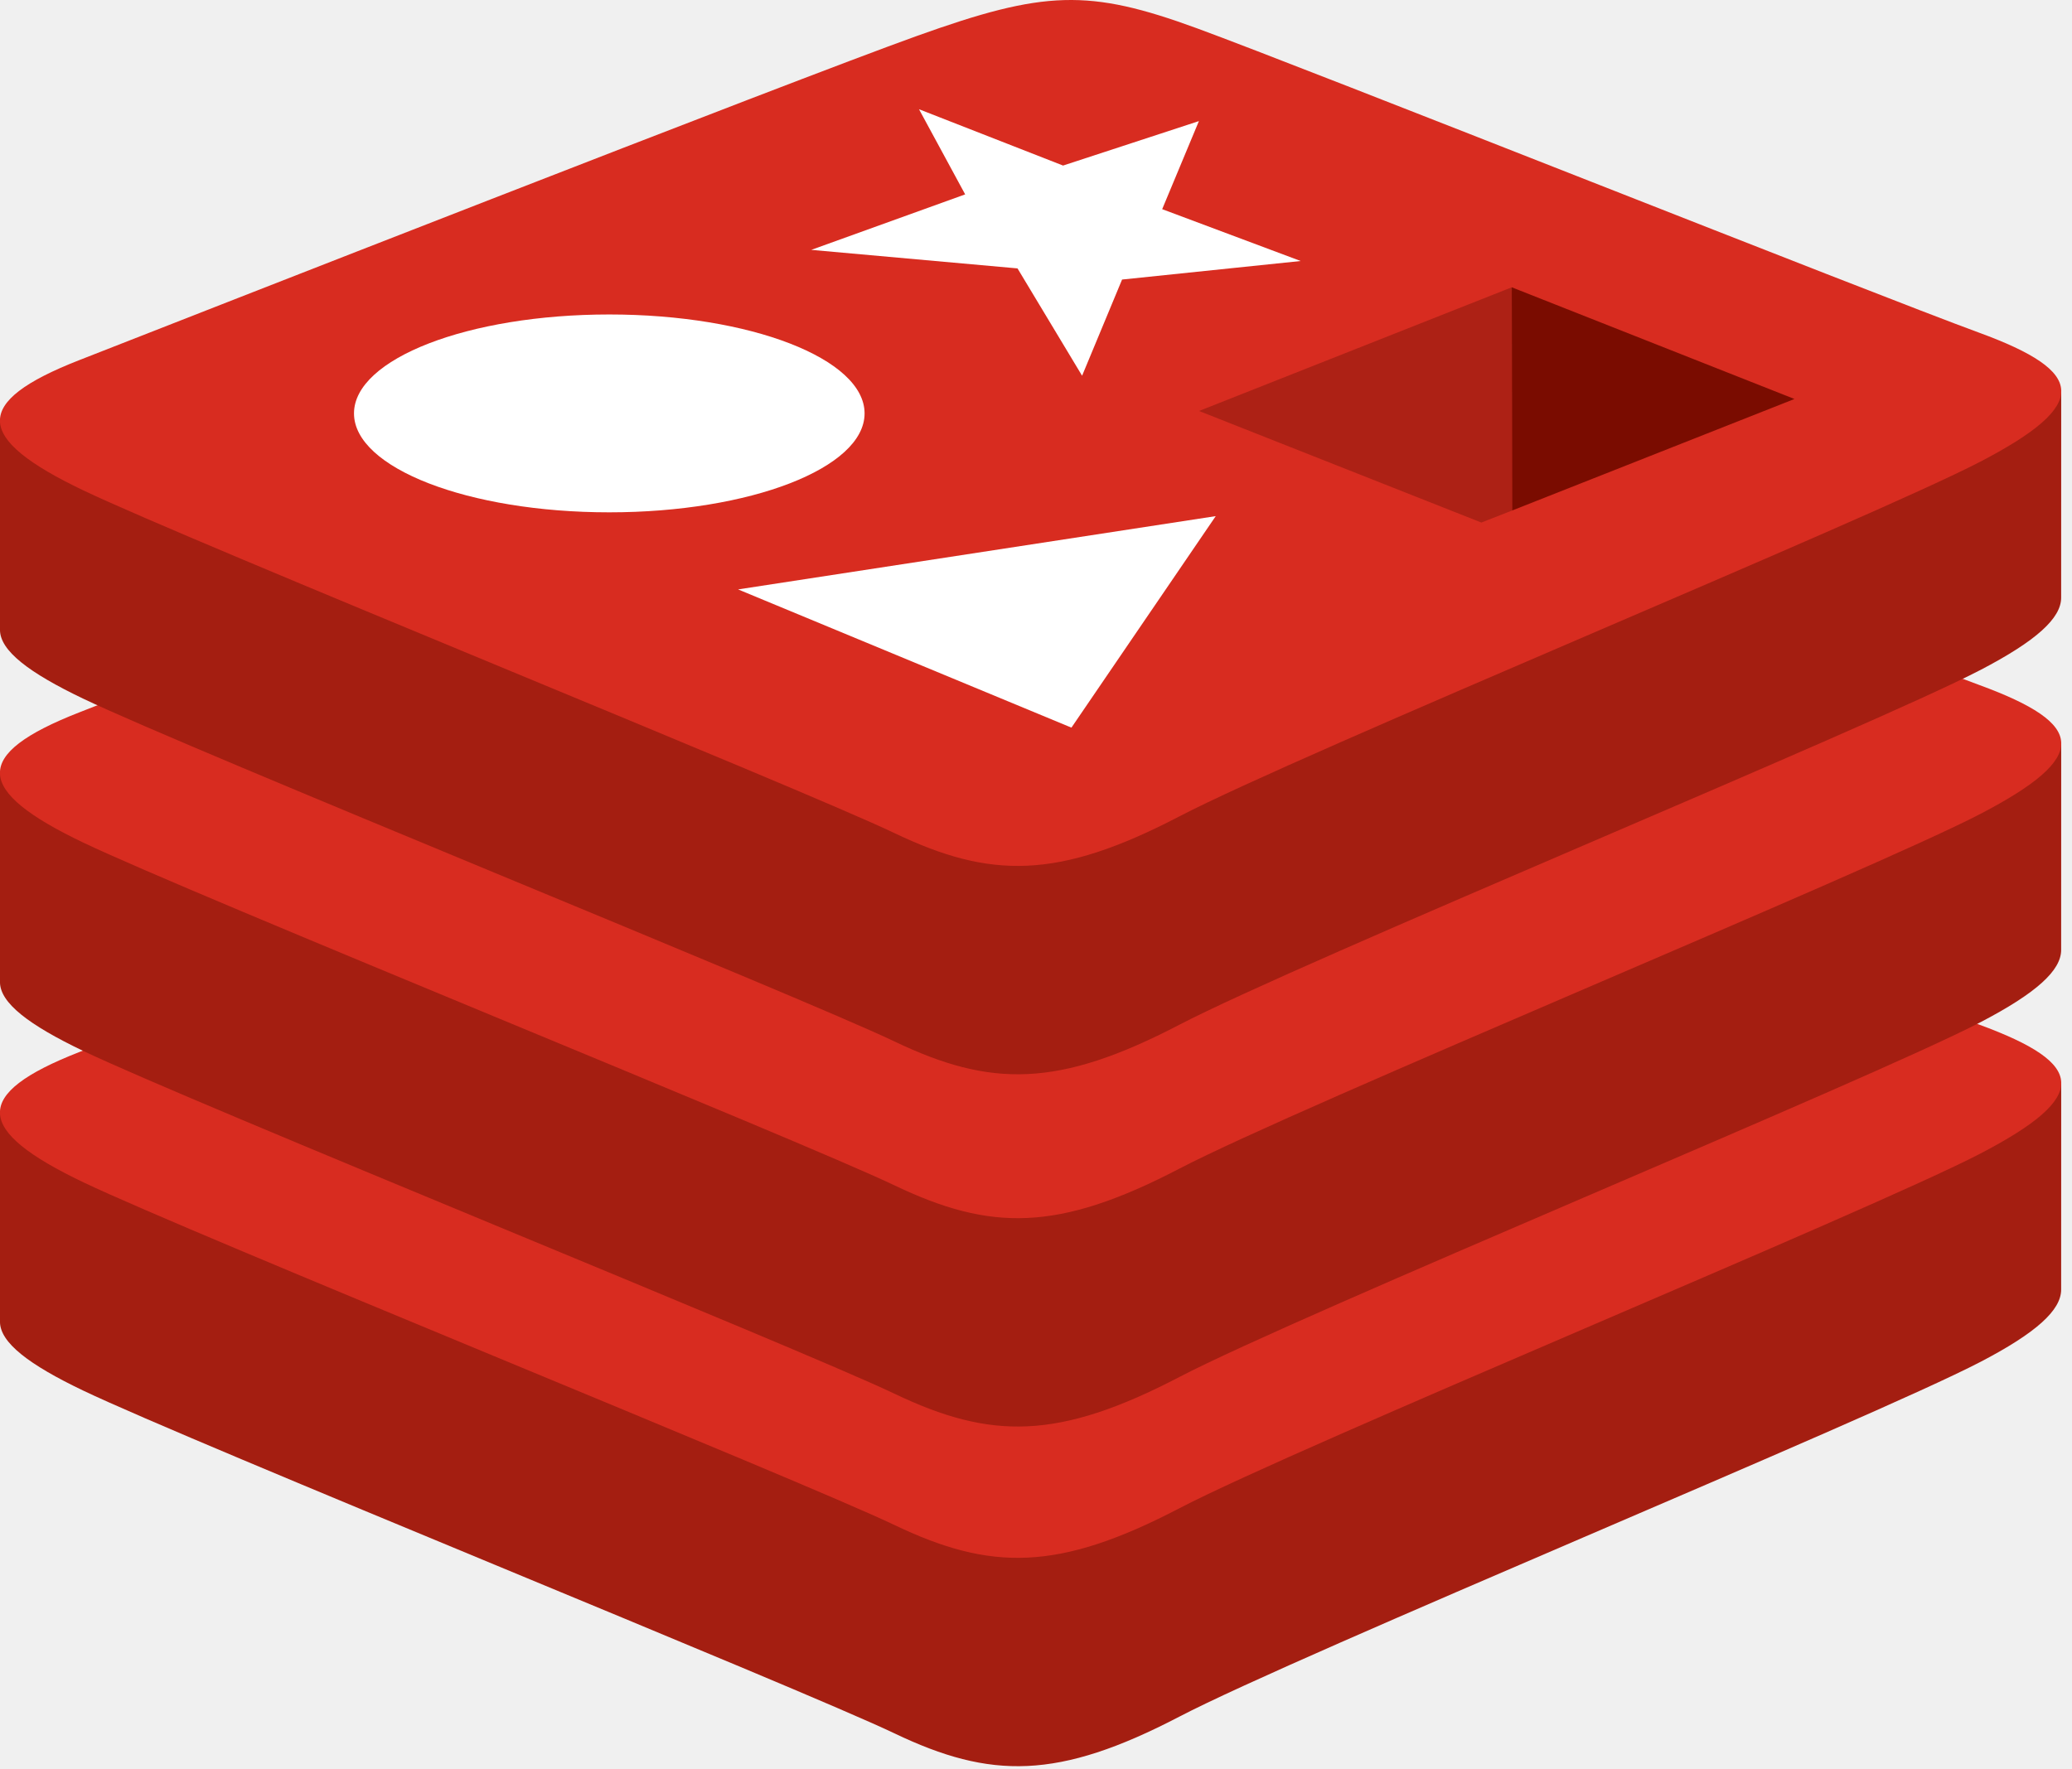
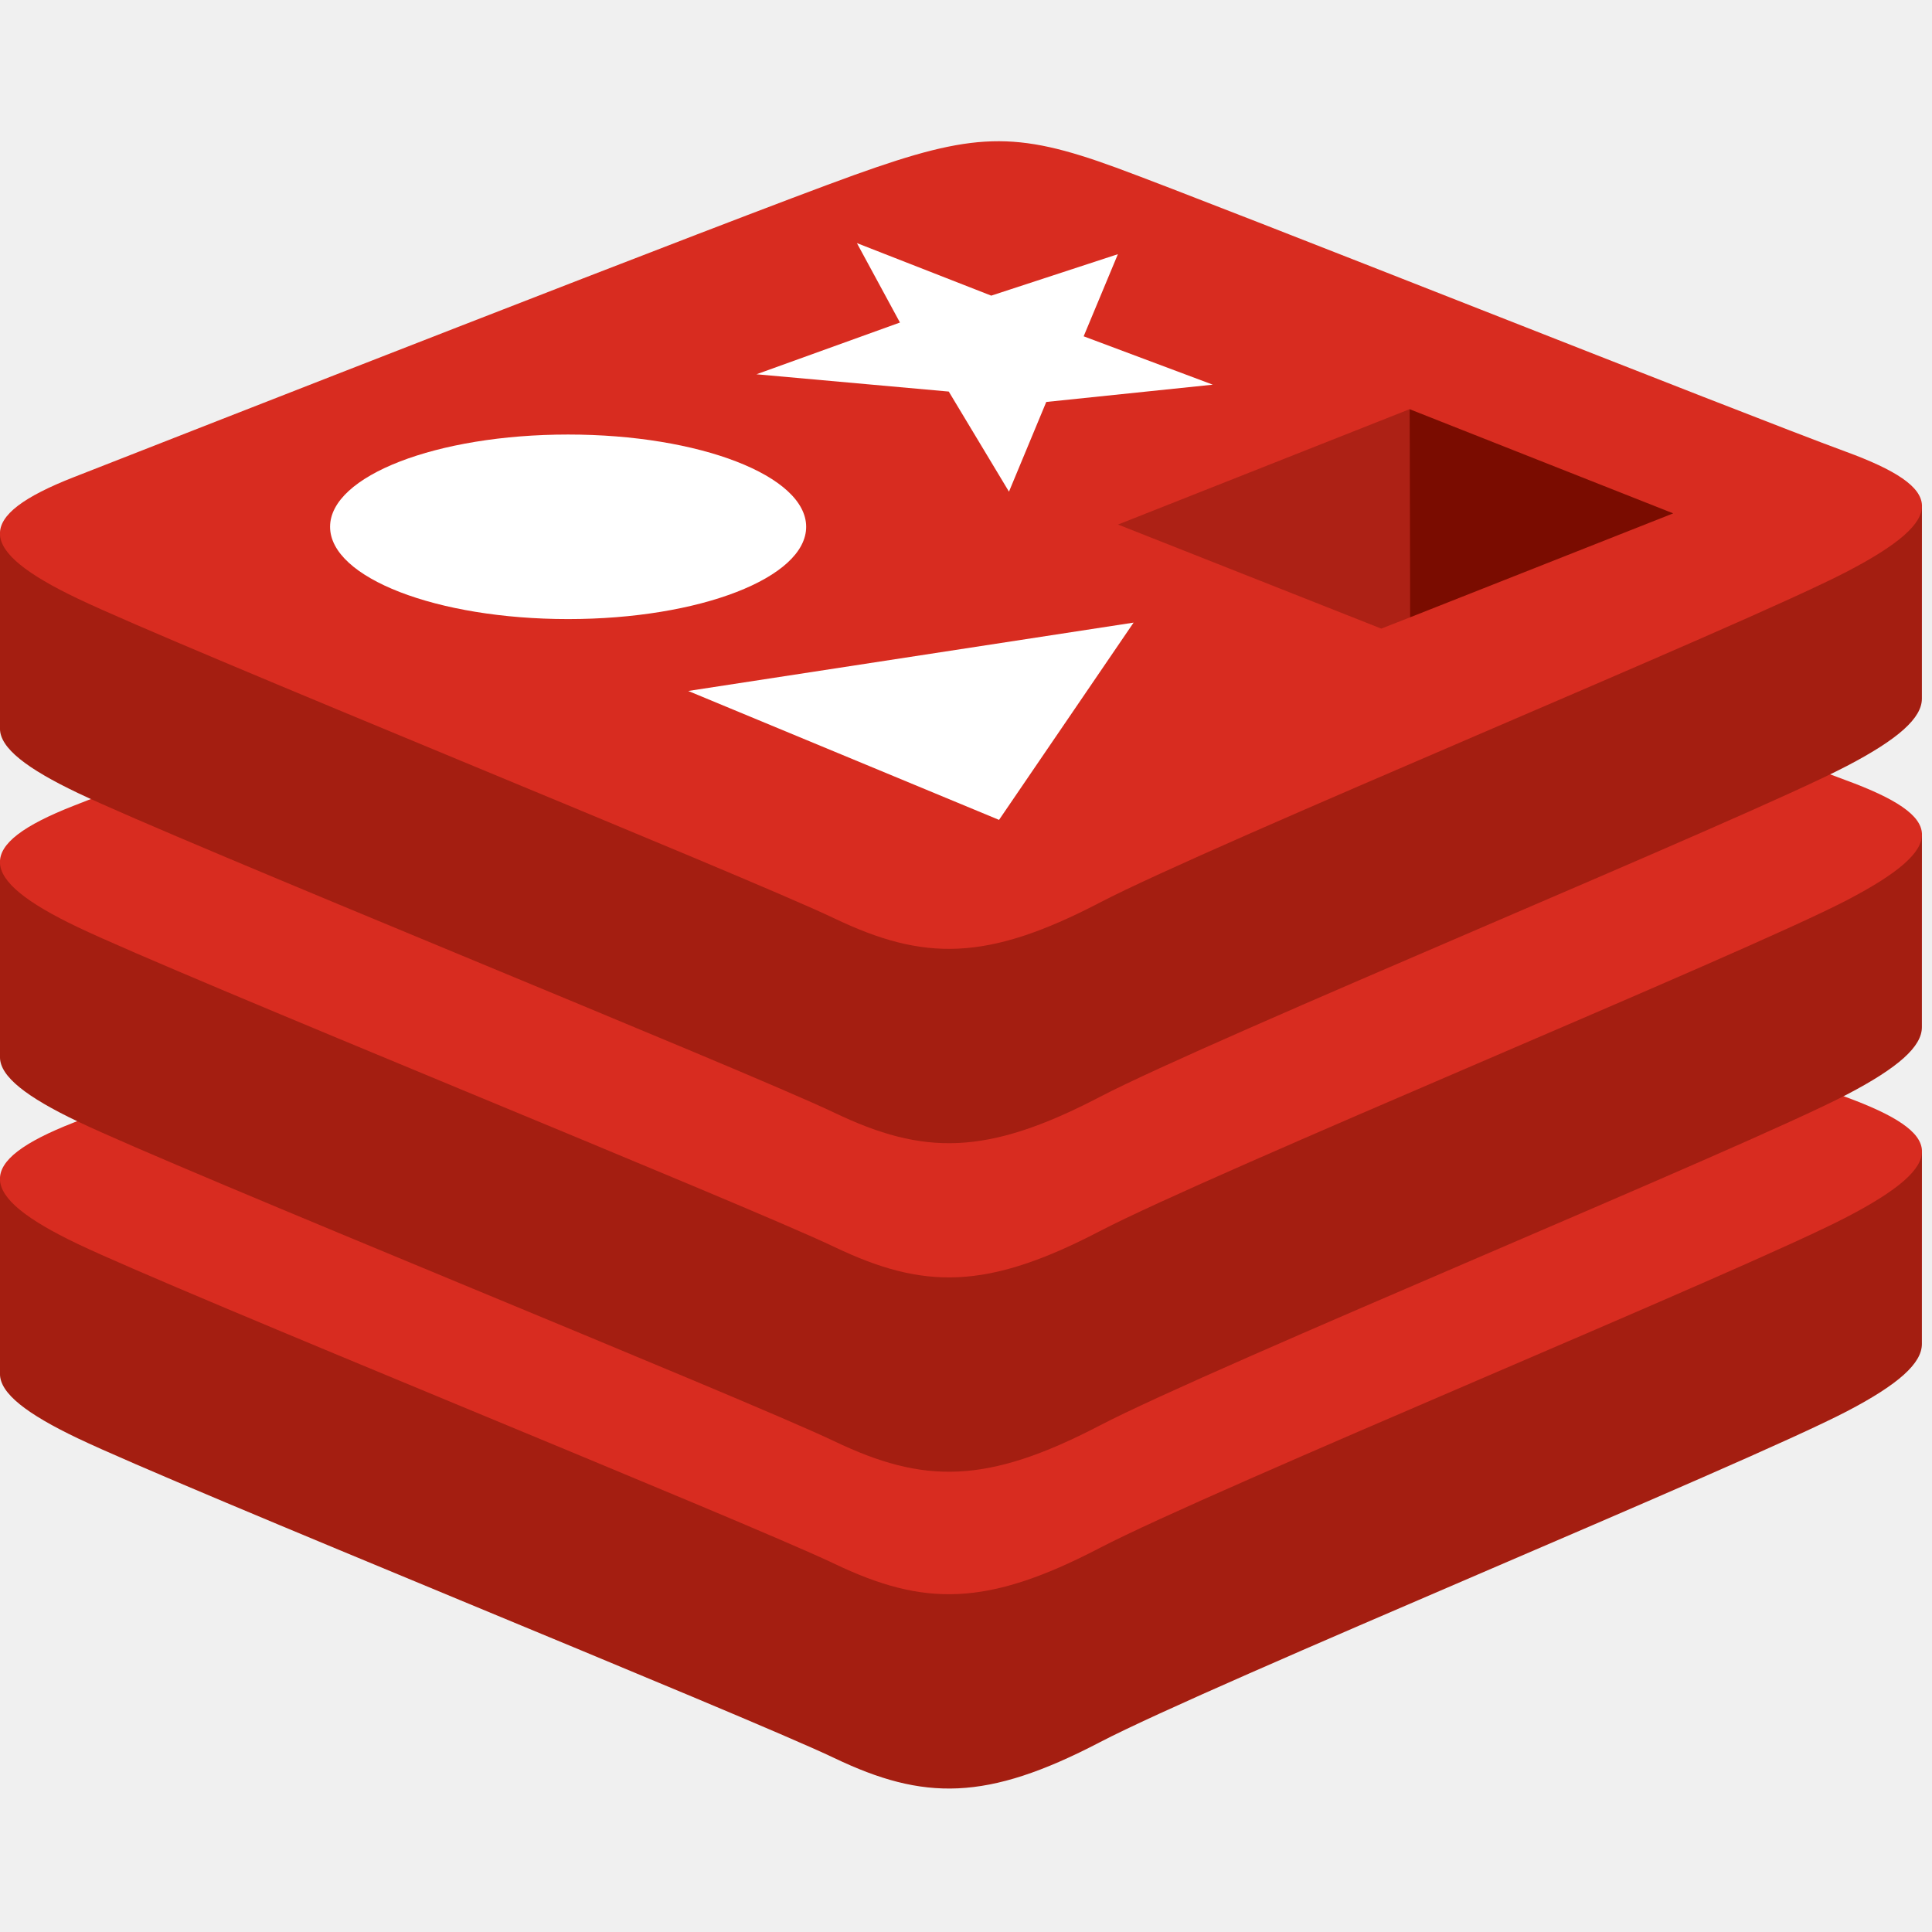
- <svg xmlns="http://www.w3.org/2000/svg" width="171" height="146" viewBox="0 0 171 146">
+ <svg xmlns="http://www.w3.org/2000/svg" width="50" height="50" viewBox="0 0 171 146">
  <g transform="translate(-1)" fill="none">
    <path d="M164.444 112.427c-9.078 4.732-56.106 24.068-66.118 29.287-10.012 5.221-15.574 5.17-23.483 1.389-7.909-3.781-57.955-23.996-66.97-28.305-4.506-2.154-6.875-3.971-6.875-5.688V91.915S66.151 77.731 76.67 73.958c10.518-3.774 14.167-3.91 23.118-.63 8.952 3.278 62.474 12.935 71.321 16.175l-.004 16.951c.001 1.7-2.04 3.565-6.66 5.973z" fill="#A41E11" />
    <path d="M164.444 95.227c-9.078 4.73-56.106 24.068-66.118 29.287-10.012 5.221-15.574 5.17-23.483 1.389-7.91-3.779-57.955-23.998-66.97-28.305-9.015-4.309-9.204-7.275-.348-10.742 8.855-3.469 58.626-22.996 69.146-26.77 10.518-3.772 14.167-3.91 23.118-.63 8.952 3.279 55.7 21.886 64.545 25.126 8.848 3.243 9.188 5.913.11 10.645z" fill="#D82C20" />
    <path d="M164.444 84.387c-9.078 4.732-56.106 24.068-66.118 29.29-10.012 5.218-15.574 5.167-23.483 1.386-7.91-3.779-57.955-23.996-66.97-28.305C3.367 84.604.998 82.789.998 81.072V63.875S66.151 49.692 76.67 45.918c10.518-3.773 14.167-3.91 23.118-.63 8.952 3.278 62.474 12.933 71.321 16.174l-.004 16.953c.001 1.699-2.04 3.564-6.66 5.972z" fill="#A41E11" />
    <path d="M164.444 67.187c-9.078 4.732-56.106 24.068-66.118 29.29-10.012 5.218-15.574 5.167-23.483 1.386-7.91-3.779-57.955-23.997-66.97-28.305s-9.204-7.274-.348-10.743c8.855-3.467 58.626-22.995 69.146-26.768 10.518-3.773 14.167-3.91 23.118-.63 8.952 3.278 55.7 21.884 64.545 25.125 8.848 3.242 9.188 5.913.11 10.645z" fill="#D82C20" />
    <path d="M164.444 55.307c-9.078 4.732-56.106 24.07-66.118 29.29-10.012 5.22-15.574 5.168-23.483 1.387-7.91-3.779-57.955-23.997-66.97-28.305-4.506-2.154-6.875-3.97-6.875-5.686V34.796S66.151 20.613 76.67 16.84c10.518-3.774 14.167-3.91 23.118-.63 8.952 3.278 62.474 12.933 71.321 16.174l-.004 16.952c.001 1.698-2.04 3.563-6.66 5.971z" fill="#A41E11" />
    <path d="M164.444 38.107c-9.078 4.732-56.106 24.069-66.118 29.29-10.012 5.218-15.574 5.167-23.483 1.387-7.909-3.78-57.955-23.997-66.97-28.305s-9.204-7.275-.348-10.743C16.38 26.268 66.151 6.742 76.671 2.968 87.19-.806 90.838-.942 99.79 2.338c8.952 3.279 55.7 21.885 64.545 25.126 8.848 3.24 9.188 5.912.11 10.643z" fill="#D82C20" />
    <path fill="#FFF" d="M108.344 21.547l-14.74 1.53-3.3 7.94-5.33-8.86-17.02-1.53 12.7-4.58-3.81-7.03 11.89 4.65 11.21-3.67-3.03 7.27zm-18.92 38.52l-27.51-11.41 39.42-6.05z" />
    <ellipse fill="#FFF" cx="51.284" cy="34.127" rx="21.069" ry="8.167" />
    <path fill="#7A0C00" d="M125.764 23.717l23.33 9.22-23.31 9.21z" />
    <path fill="#AD2115" d="M99.954 33.927l25.81-10.21.02 18.43-2.53.99z" />
  </g>
</svg>
